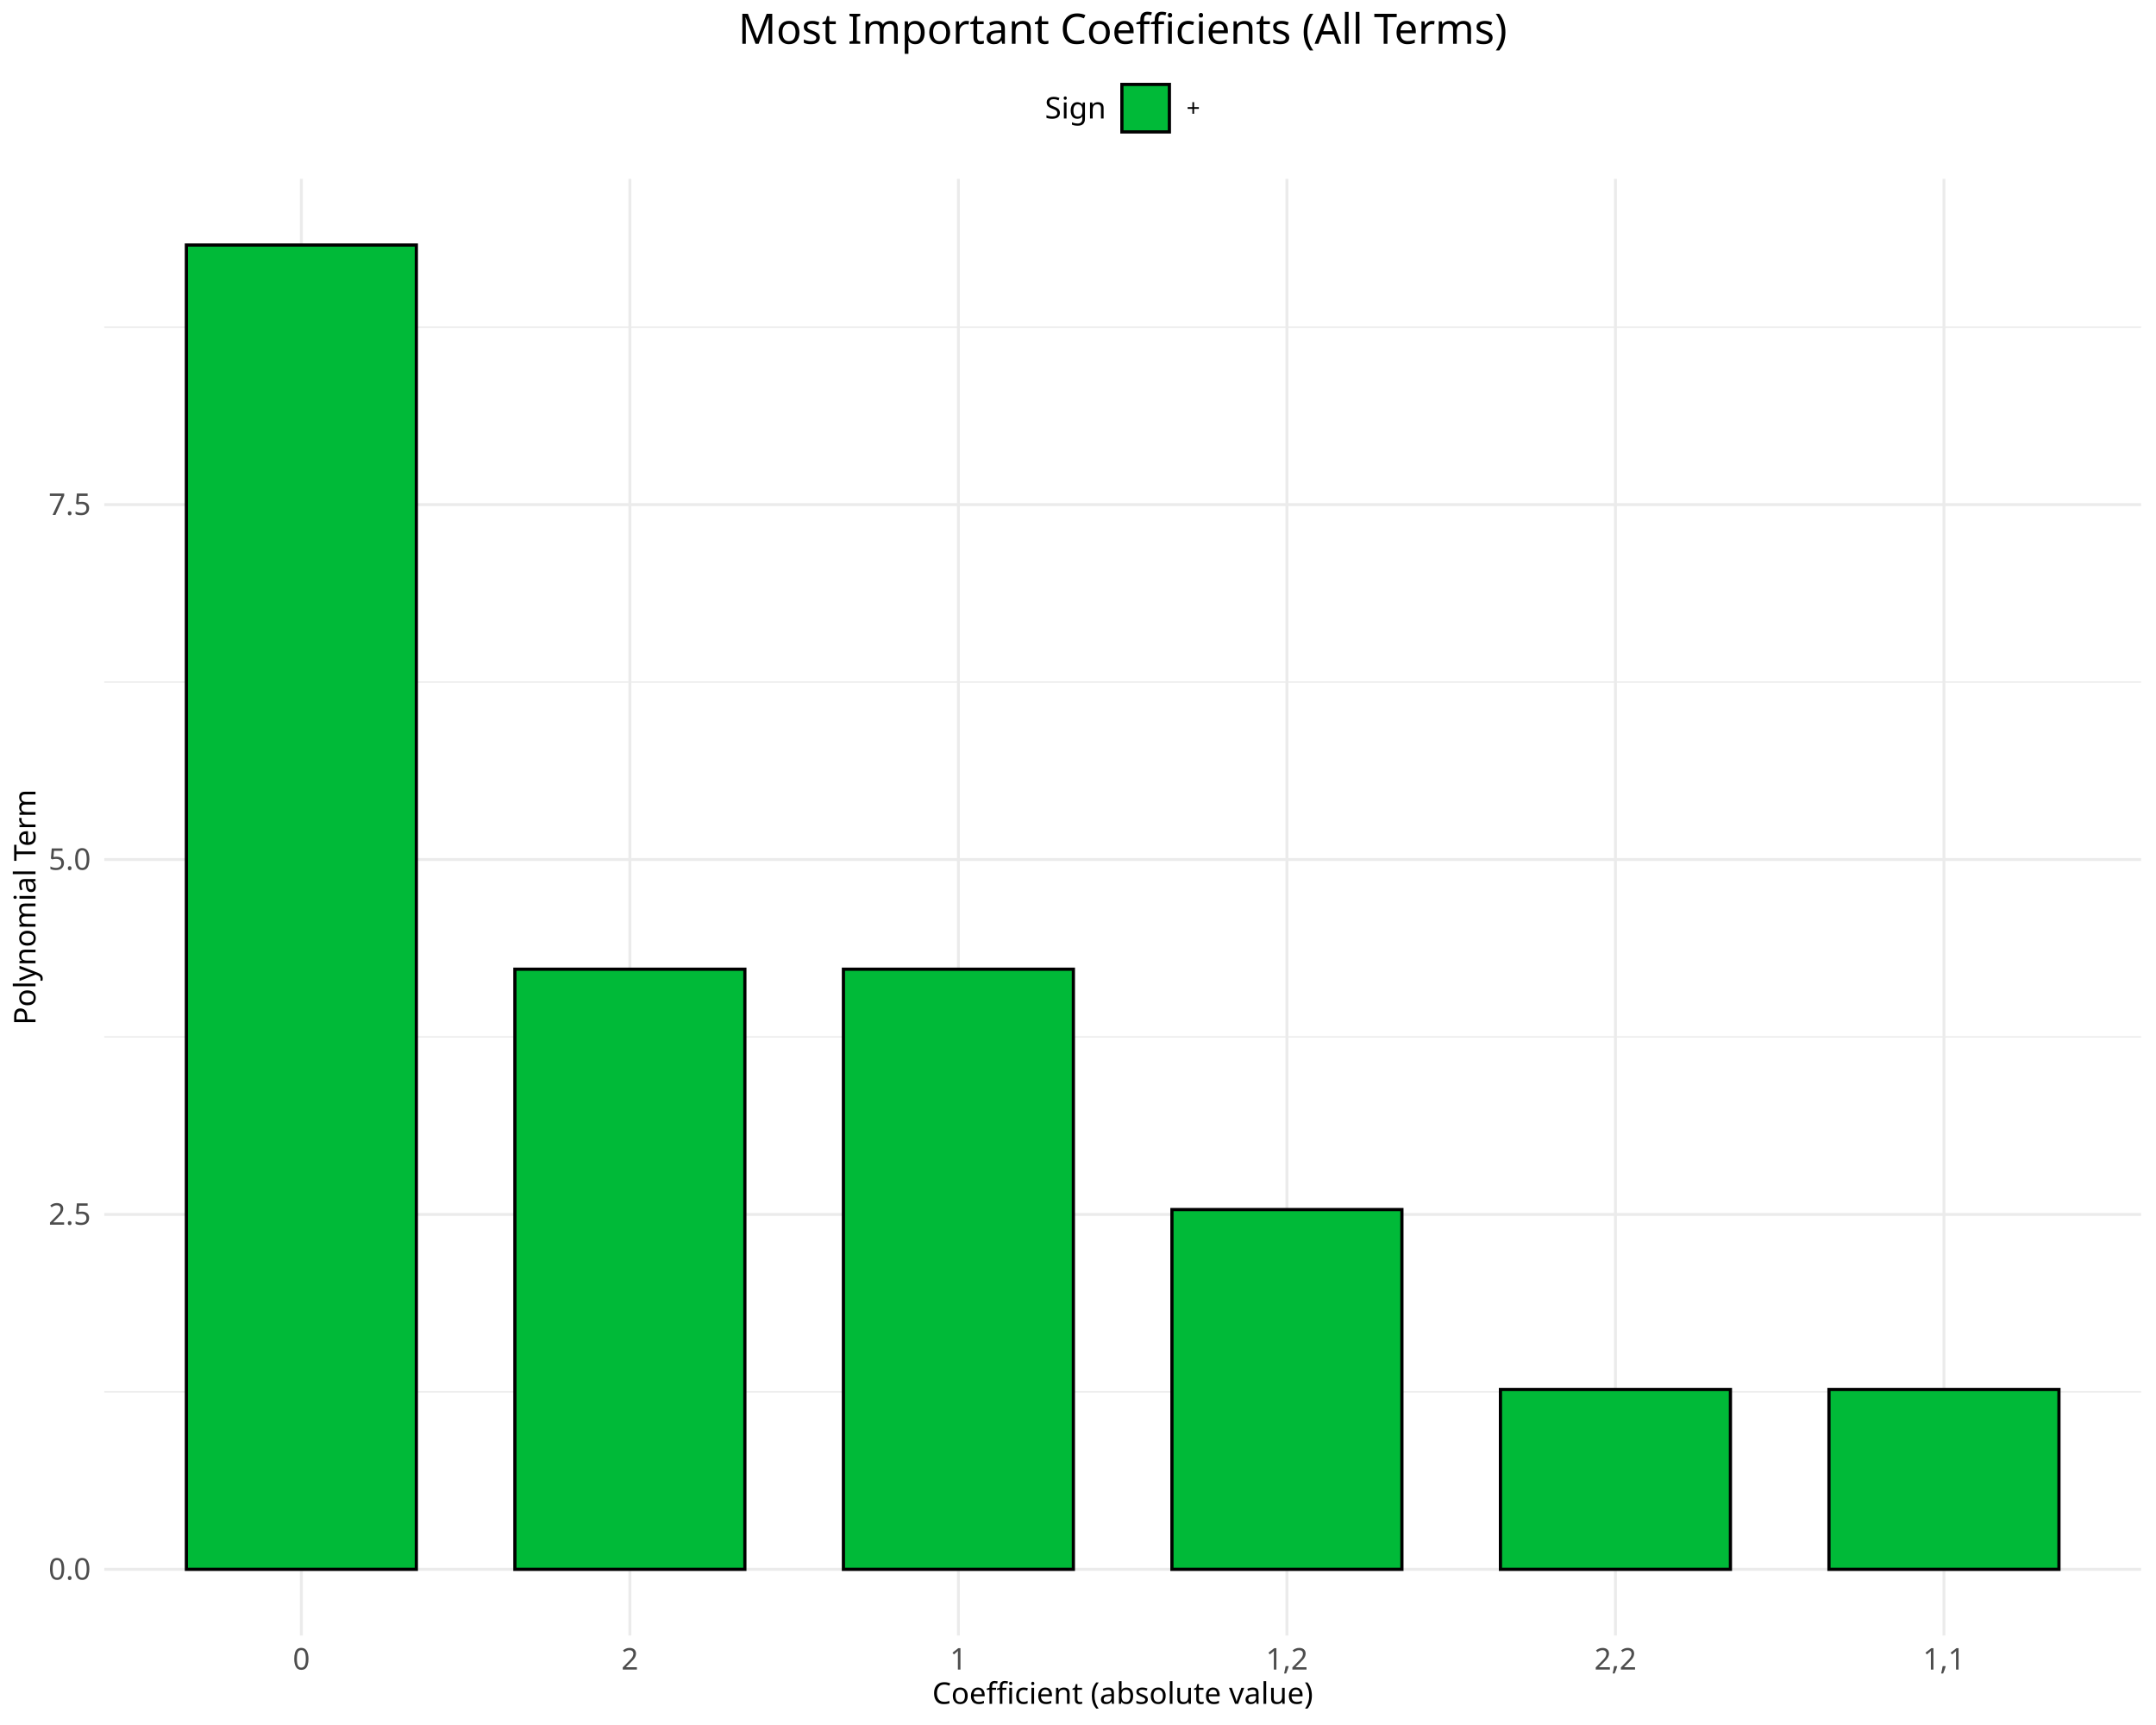
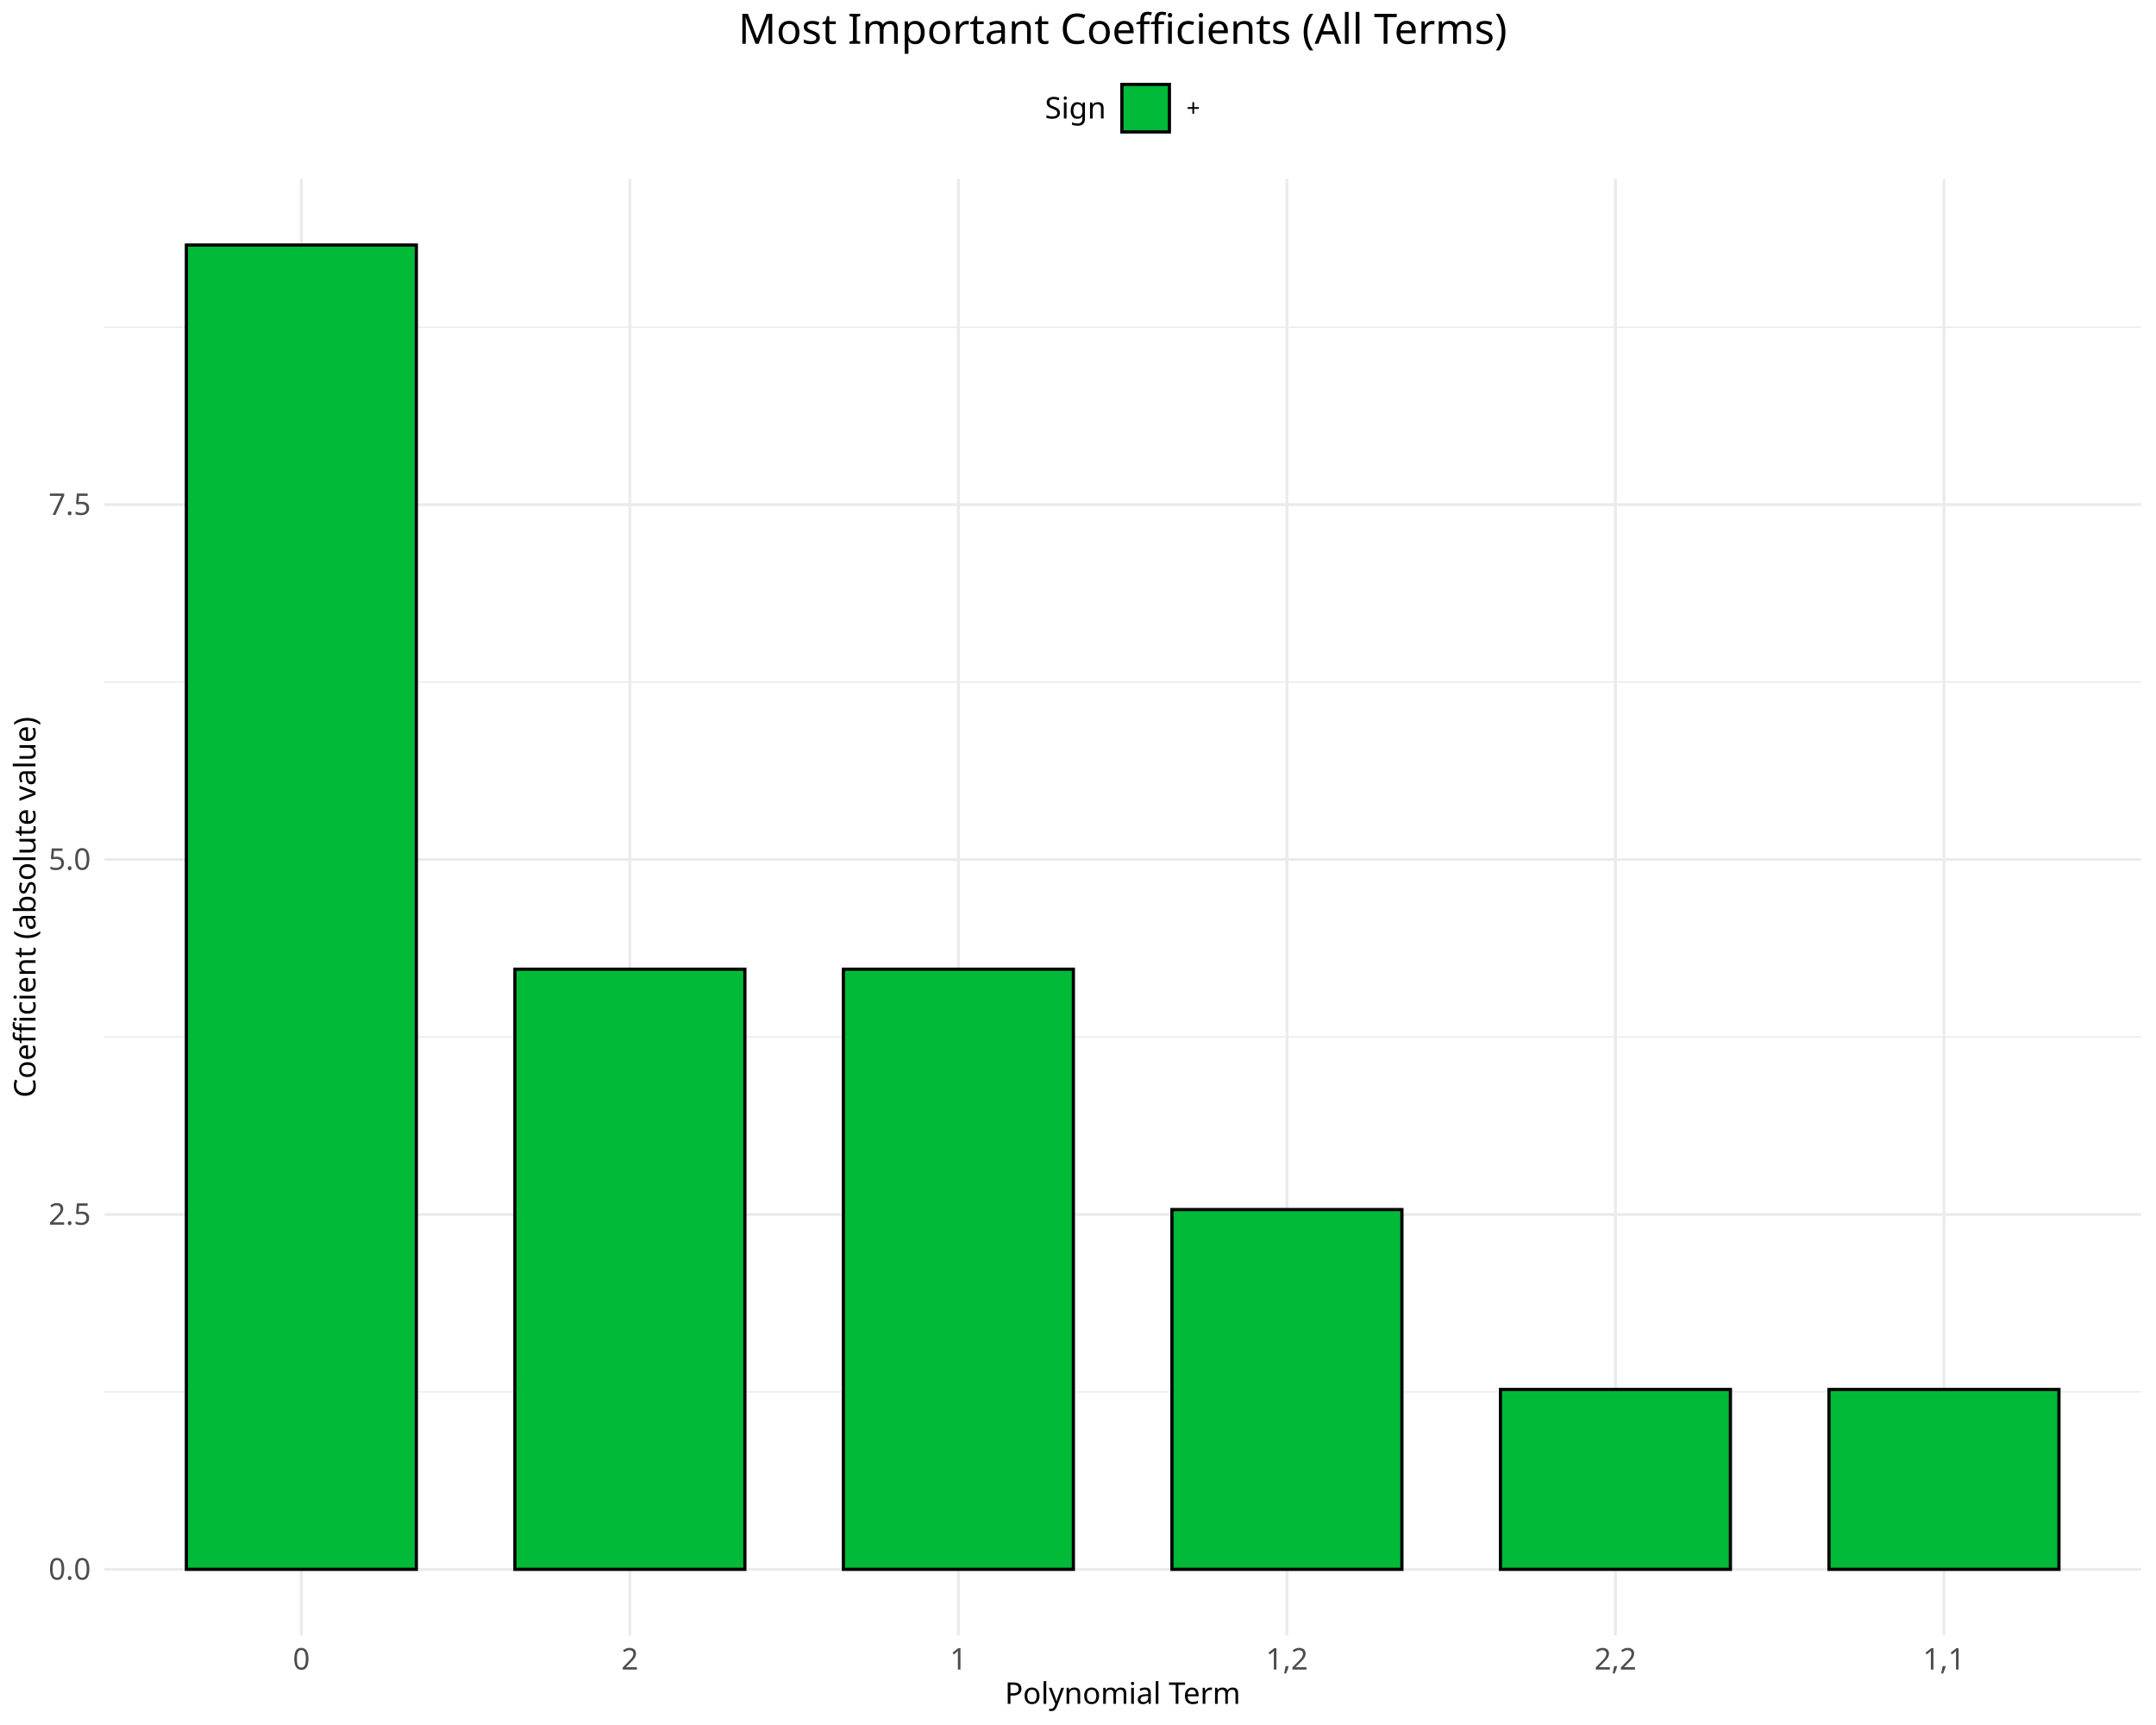
<svg xmlns="http://www.w3.org/2000/svg" class="svglite" data-engine-version="2.0" width="720.00pt" height="576.00pt" viewBox="0 0 720.00 576.00">
  <defs>
    <style type="text/css">
    .svglite line, .svglite polyline, .svglite polygon, .svglite path, .svglite rect, .svglite circle {
      fill: none;
      stroke: #000000;
      stroke-linecap: round;
      stroke-linejoin: round;
      stroke-miterlimit: 10.00;
    }
  </style>
  </defs>
  <rect width="100%" height="100%" style="stroke: none; fill: #FFFFFF;" />
  <defs>
    <clipPath id="cpMC4wMHw3MjAuMDB8MC4wMHw1NzYuMDA=">
      <rect x="0.00" y="0.00" width="720.00" height="576.00" />
    </clipPath>
  </defs>
  <g clip-path="url(#cpMC4wMHw3MjAuMDB8MC4wMHw1NzYuMDA=)">
</g>
  <defs>
    <clipPath id="cpMzQuODJ8NzE1LjAyfDU5LjcxfDU0Ni4xMw==">
      <rect x="34.82" y="59.71" width="680.20" height="486.42" />
    </clipPath>
  </defs>
  <g clip-path="url(#cpMzQuODJ8NzE1LjAyfDU5LjcxfDU0Ni4xMw==)">
    <polyline points="34.82,464.76 715.02,464.76 " style="stroke-width: 0.48; stroke: #EBEBEB; stroke-linecap: butt;" />
    <polyline points="34.82,346.25 715.02,346.25 " style="stroke-width: 0.48; stroke: #EBEBEB; stroke-linecap: butt;" />
    <polyline points="34.82,227.74 715.02,227.74 " style="stroke-width: 0.48; stroke: #EBEBEB; stroke-linecap: butt;" />
    <polyline points="34.82,109.23 715.02,109.23 " style="stroke-width: 0.48; stroke: #EBEBEB; stroke-linecap: butt;" />
    <polyline points="34.82,524.02 715.02,524.02 " style="stroke-width: 0.97; stroke: #EBEBEB; stroke-linecap: butt;" />
    <polyline points="34.82,405.51 715.02,405.51 " style="stroke-width: 0.97; stroke: #EBEBEB; stroke-linecap: butt;" />
    <polyline points="34.82,287.00 715.02,287.00 " style="stroke-width: 0.97; stroke: #EBEBEB; stroke-linecap: butt;" />
    <polyline points="34.82,168.49 715.02,168.49 " style="stroke-width: 0.97; stroke: #EBEBEB; stroke-linecap: butt;" />
    <polyline points="100.64,546.13 100.64,59.71 " style="stroke-width: 0.97; stroke: #EBEBEB; stroke-linecap: butt;" />
    <polyline points="210.35,546.13 210.35,59.71 " style="stroke-width: 0.97; stroke: #EBEBEB; stroke-linecap: butt;" />
    <polyline points="320.06,546.13 320.06,59.71 " style="stroke-width: 0.97; stroke: #EBEBEB; stroke-linecap: butt;" />
    <polyline points="429.77,546.13 429.77,59.71 " style="stroke-width: 0.97; stroke: #EBEBEB; stroke-linecap: butt;" />
    <polyline points="539.48,546.13 539.48,59.71 " style="stroke-width: 0.97; stroke: #EBEBEB; stroke-linecap: butt;" />
    <polyline points="649.19,546.13 649.19,59.71 " style="stroke-width: 0.97; stroke: #EBEBEB; stroke-linecap: butt;" />
    <rect x="62.24" y="81.82" width="76.80" height="442.20" style="stroke-width: 1.07; stroke-linecap: butt; stroke-linejoin: miter; fill: #00BA38;" />
    <rect x="171.95" y="323.63" width="76.80" height="200.39" style="stroke-width: 1.07; stroke-linecap: butt; stroke-linejoin: miter; fill: #00BA38;" />
    <rect x="281.66" y="323.63" width="76.80" height="200.39" style="stroke-width: 1.07; stroke-linecap: butt; stroke-linejoin: miter; fill: #00BA38;" />
    <rect x="391.37" y="403.89" width="76.80" height="120.13" style="stroke-width: 1.07; stroke-linecap: butt; stroke-linejoin: miter; fill: #00BA38;" />
    <rect x="501.08" y="463.96" width="76.80" height="60.06" style="stroke-width: 1.07; stroke-linecap: butt; stroke-linejoin: miter; fill: #00BA38;" />
    <rect x="610.79" y="463.96" width="76.80" height="60.06" style="stroke-width: 1.07; stroke-linecap: butt; stroke-linejoin: miter; fill: #00BA38;" />
  </g>
  <g clip-path="url(#cpMC4wMHw3MjAuMDB8MC4wMHw1NzYuMDA=)">
    <text x="30.33" y="527.46" text-anchor="end" style="font-size: 10.00px; fill: #4D4D4D; font-family: sans;" textLength="13.90px" lengthAdjust="spacingAndGlyphs">0.0</text>
    <text x="30.33" y="408.95" text-anchor="end" style="font-size: 10.00px; fill: #4D4D4D; font-family: sans;" textLength="13.90px" lengthAdjust="spacingAndGlyphs">2.5</text>
    <text x="30.33" y="290.44" text-anchor="end" style="font-size: 10.00px; fill: #4D4D4D; font-family: sans;" textLength="13.90px" lengthAdjust="spacingAndGlyphs">5.0</text>
    <text x="30.33" y="171.93" text-anchor="end" style="font-size: 10.00px; fill: #4D4D4D; font-family: sans;" textLength="13.90px" lengthAdjust="spacingAndGlyphs">7.5</text>
    <text x="100.64" y="557.49" text-anchor="middle" style="font-size: 10.00px; fill: #4D4D4D; font-family: sans;" textLength="5.56px" lengthAdjust="spacingAndGlyphs">0</text>
    <text x="210.35" y="557.49" text-anchor="middle" style="font-size: 10.00px; fill: #4D4D4D; font-family: sans;" textLength="5.56px" lengthAdjust="spacingAndGlyphs">2</text>
    <text x="320.06" y="557.49" text-anchor="middle" style="font-size: 10.00px; fill: #4D4D4D; font-family: sans;" textLength="5.56px" lengthAdjust="spacingAndGlyphs">1</text>
    <text x="429.77" y="557.49" text-anchor="middle" style="font-size: 10.00px; fill: #4D4D4D; font-family: sans;" textLength="13.90px" lengthAdjust="spacingAndGlyphs">1,2</text>
    <text x="539.48" y="557.49" text-anchor="middle" style="font-size: 10.00px; fill: #4D4D4D; font-family: sans;" textLength="13.90px" lengthAdjust="spacingAndGlyphs">2,2</text>
    <text x="649.19" y="557.49" text-anchor="middle" style="font-size: 10.00px; fill: #4D4D4D; font-family: sans;" textLength="13.90px" lengthAdjust="spacingAndGlyphs">1,1</text>
-     <text x="374.92" y="568.94" text-anchor="middle" style="font-size: 10.00px; font-family: sans;" textLength="121.19px" lengthAdjust="spacingAndGlyphs">Coefficient (absolute value)</text>
-     <text transform="translate(11.86,302.92) rotate(-90)" text-anchor="middle" style="font-size: 10.00px; font-family: sans;" textLength="75.03px" lengthAdjust="spacingAndGlyphs">Polynomial Term</text>
+     <text x="374.92" y="568.94" text-anchor="middle" style="font-size: 10.00px; font-family: sans;" textLength="75.03px" lengthAdjust="spacingAndGlyphs">Polynomial Term</text>
+     <text transform="translate(11.86,302.92) rotate(-90)" text-anchor="middle" style="font-size: 10.00px; font-family: sans;" textLength="121.19px" lengthAdjust="spacingAndGlyphs">Coefficient (absolute value)</text>
    <text x="348.95" y="39.57" style="font-size: 10.00px; font-family: sans;" textLength="20.02px" lengthAdjust="spacingAndGlyphs">Sign</text>
    <rect x="374.66" y="28.19" width="15.86" height="15.86" style="stroke-width: 1.07; stroke-linecap: butt; stroke-linejoin: miter; fill: #00BA38;" />
    <text x="396.21" y="38.88" style="font-size: 8.00px; font-family: sans;" textLength="4.68px" lengthAdjust="spacingAndGlyphs">+</text>
    <text x="374.92" y="14.62" text-anchor="middle" style="font-size: 14.00px; font-family: sans;" textLength="242.76px" lengthAdjust="spacingAndGlyphs">Most Important Coefficients (All Terms)</text>
  </g>
</svg>
